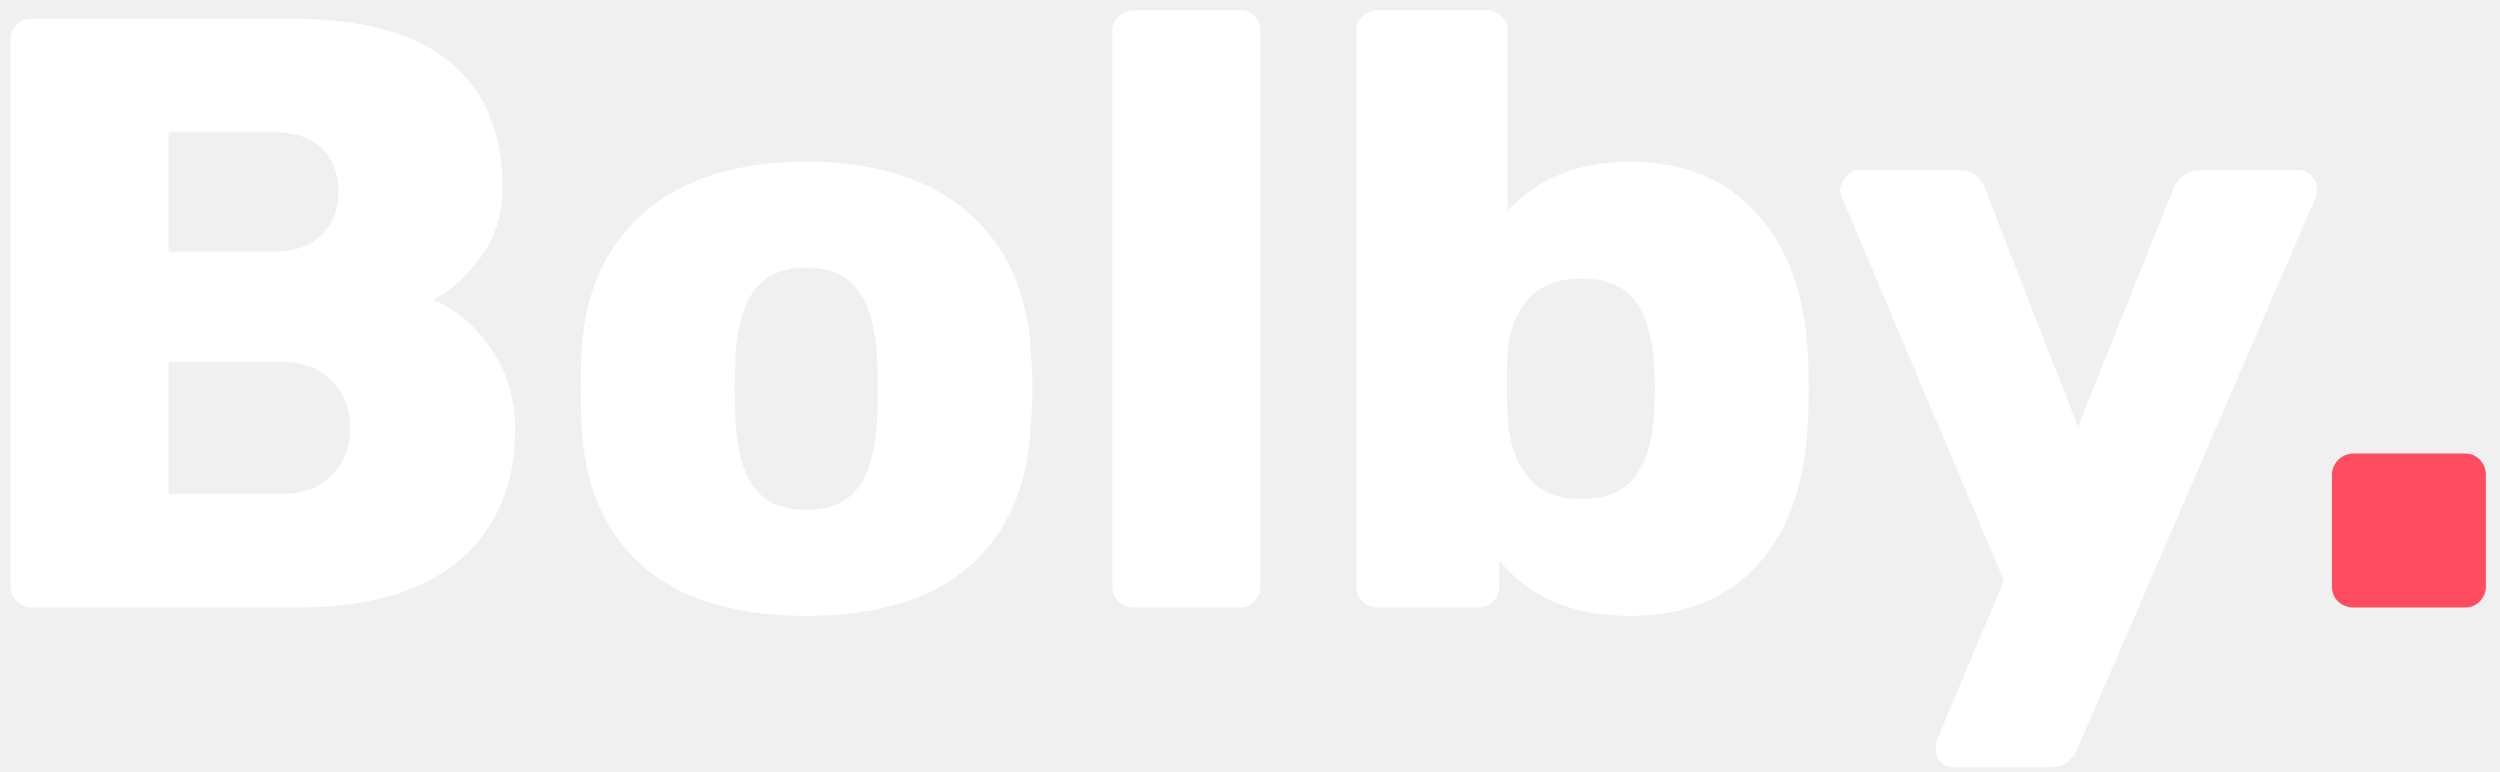
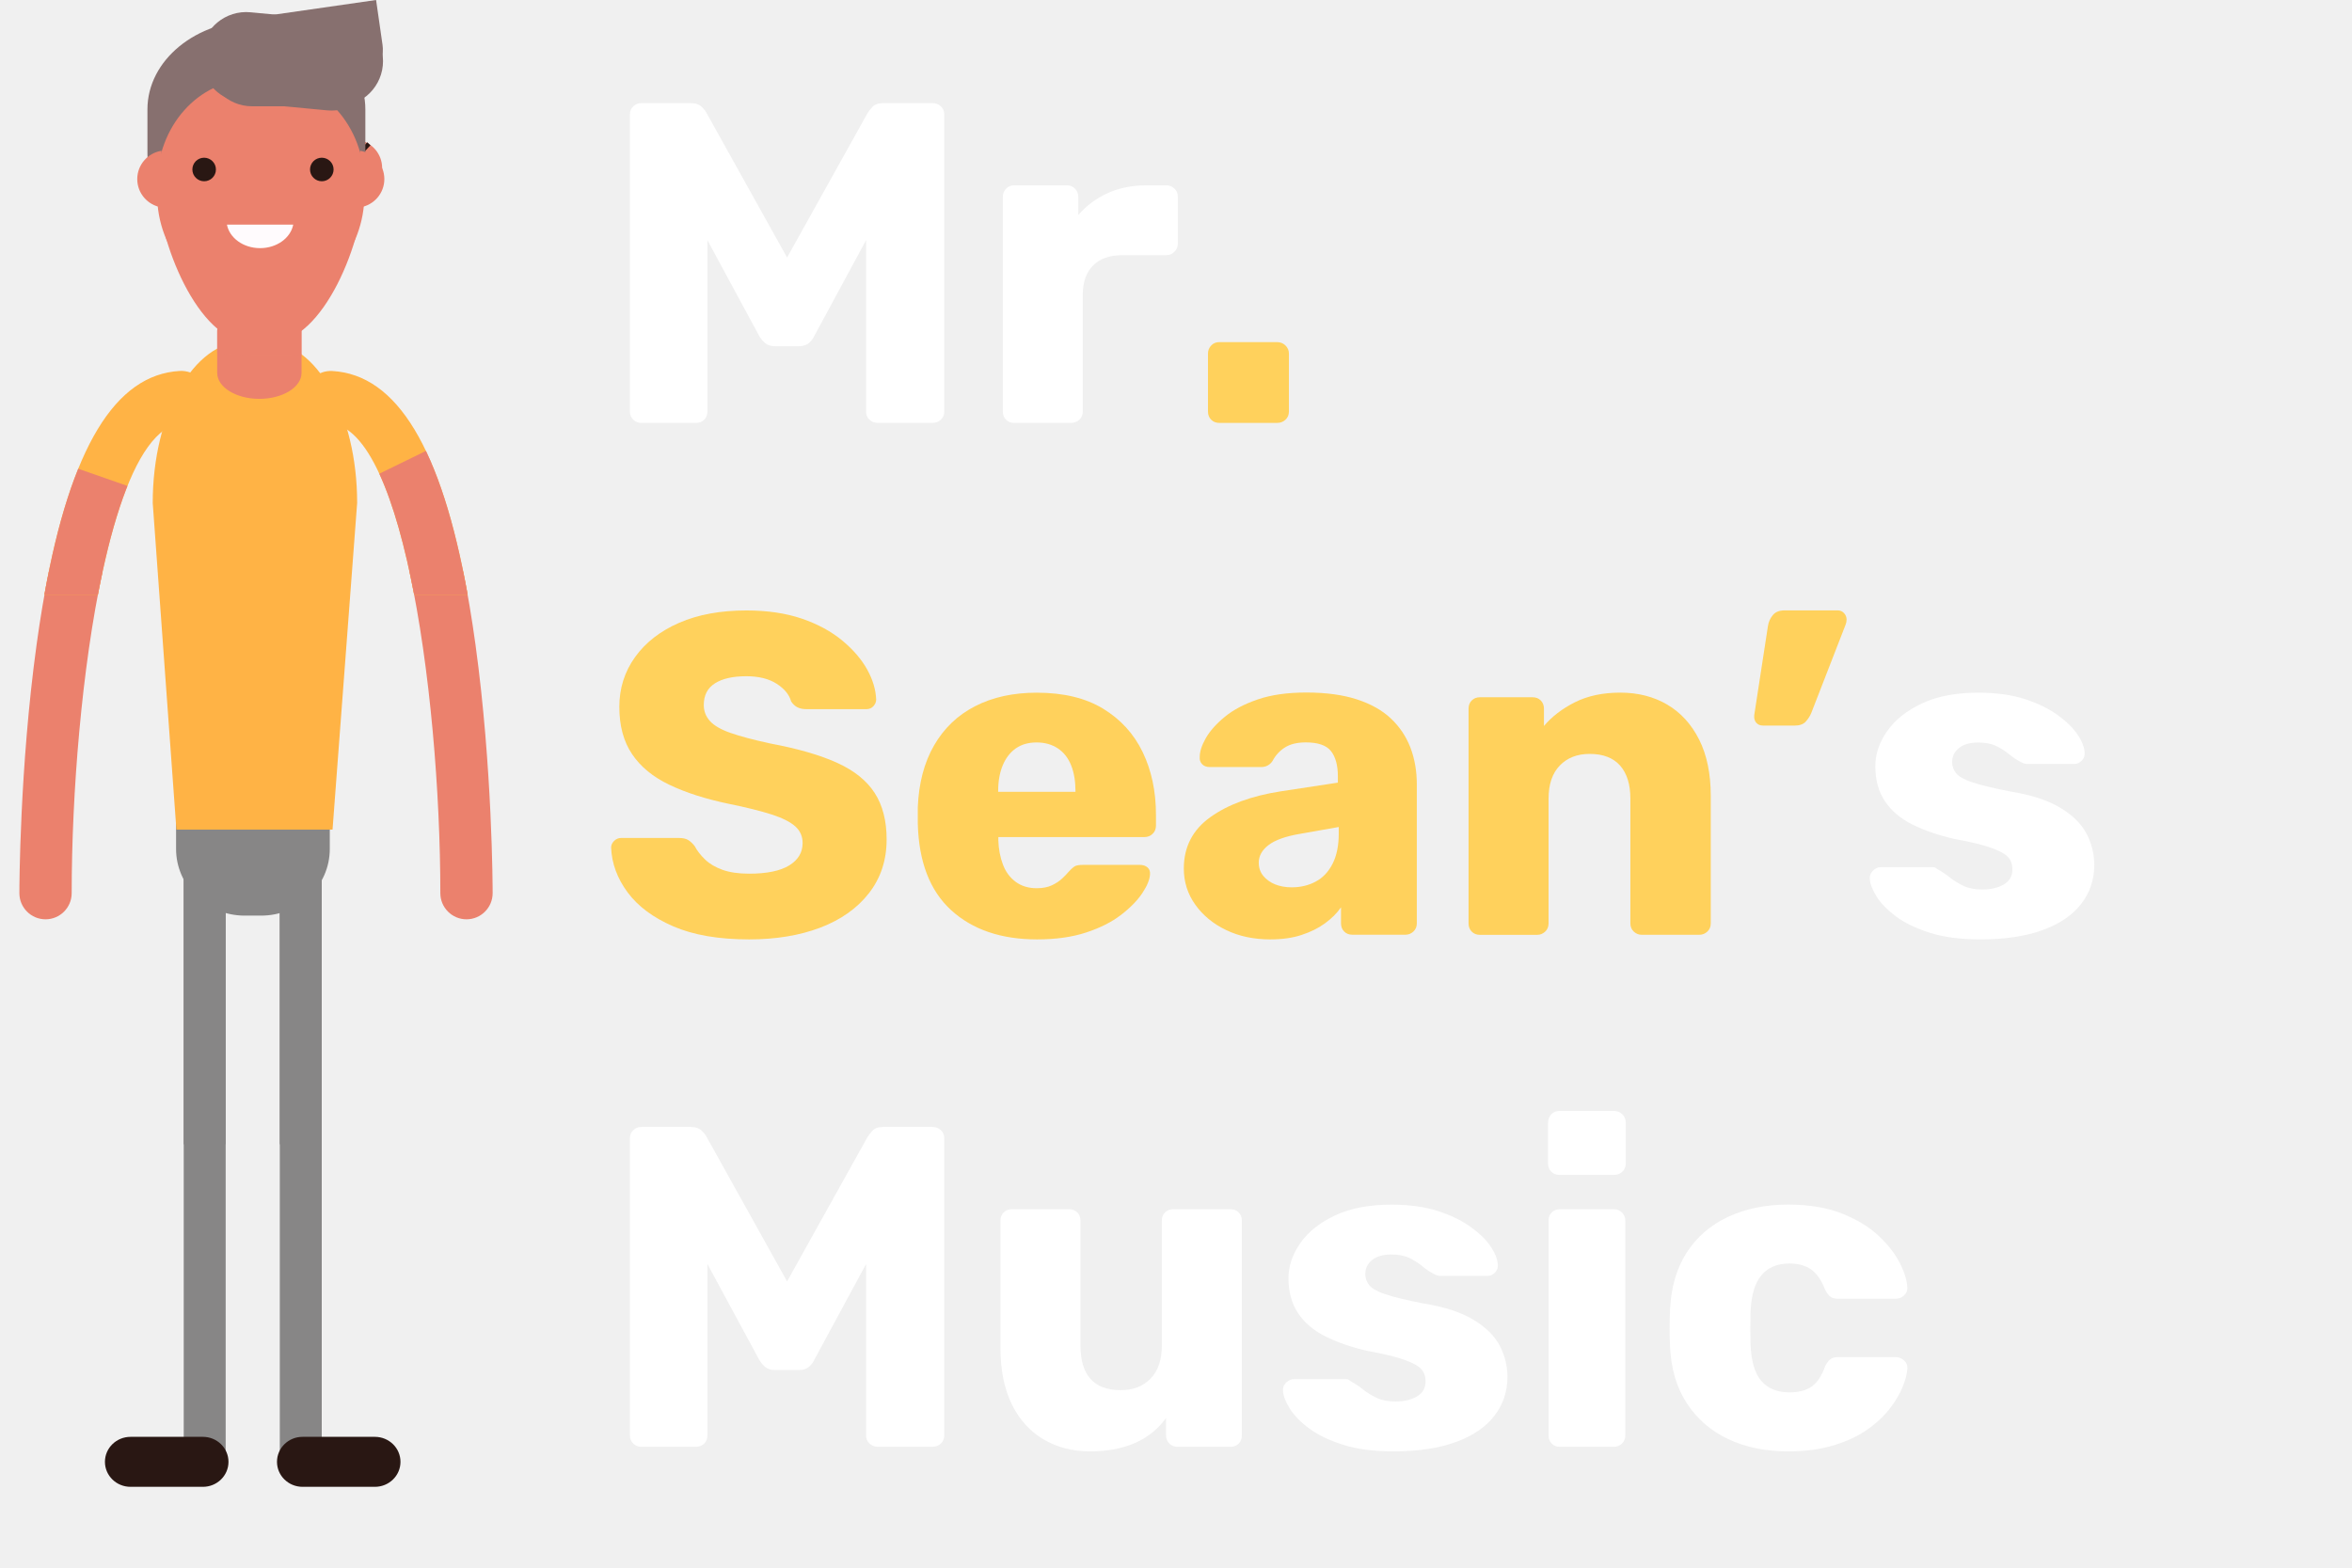
- <svg xmlns="http://www.w3.org/2000/svg" width="107px" height="33px" viewBox="0 0 107 33" version="1.1">
-   <g id="Symbols" stroke="none" stroke-width="1" fill="none" fill-rule="evenodd">
-     <g id="header" transform="translate(-42, -61)" fill-rule="nonzero">
-       <g id="Bolby.">
-         <g transform="translate(42.448, 61.44)">
-           <path d="M12.348,25.56 C15.324,25.56 17.61,24.888 19.206,23.544 C20.802,22.2 21.6,20.316 21.6,17.892 C21.6,16.644 21.264,15.522 20.592,14.526 C19.92,13.53 19.092,12.816 18.108,12.384 C18.852,12 19.53,11.388 20.142,10.548 C20.754,9.708 21.06,8.712 21.06,7.56 C21.06,5.256 20.316,3.48 18.828,2.232 C17.34,0.984 15.072,0.36 12.024,0.36 L12.024,0.36 L0.9,0.36 C0.636,0.36 0.42,0.45 0.252,0.63 C0.084,0.81 0,1.032 0,1.296 L0,1.296 L0,24.66 C0,24.9 0.09,25.11 0.27,25.29 C0.45,25.47 0.66,25.56 0.9,25.56 L0.9,25.56 L12.348,25.56 Z M11.268,10.332 L6.768,10.332 L6.768,5.22 L11.268,5.22 C12.18,5.22 12.87,5.454 13.338,5.922 C13.806,6.39 14.04,6.996 14.04,7.74 C14.04,8.508 13.8,9.132 13.32,9.612 C12.84,10.092 12.156,10.332 11.268,10.332 L11.268,10.332 Z M11.592,20.7 L6.768,20.7 L6.768,15.048 L11.592,15.048 C12.504,15.048 13.224,15.318 13.752,15.858 C14.28,16.398 14.544,17.076 14.544,17.892 C14.544,18.684 14.286,19.35 13.77,19.89 C13.254,20.43 12.528,20.7 11.592,20.7 L11.592,20.7 Z M34.056,25.92 C37.08,25.92 39.402,25.218 41.022,23.814 C42.642,22.41 43.524,20.412 43.668,17.82 C43.716,17.196 43.74,16.656 43.74,16.2 C43.74,15.744 43.716,15.204 43.668,14.58 C43.524,12.036 42.618,10.05 40.95,8.622 C39.282,7.194 36.984,6.48 34.056,6.48 C31.128,6.48 28.83,7.194 27.162,8.622 C25.494,10.05 24.588,12.036 24.444,14.58 C24.42,14.892 24.408,15.432 24.408,16.2 L24.408,16.448 C24.411,17.085 24.423,17.543 24.444,17.82 C24.588,20.412 25.47,22.41 27.09,23.814 C28.71,25.218 31.032,25.92 34.056,25.92 Z M34.056,21.384 C33.072,21.384 32.34,21.078 31.86,20.466 C31.38,19.854 31.104,18.912 31.032,17.64 L31.032,17.64 L30.996,16.2 L31.032,14.76 C31.104,13.512 31.38,12.576 31.86,11.952 C32.34,11.328 33.072,11.016 34.056,11.016 C35.04,11.016 35.772,11.328 36.252,11.952 C36.732,12.576 37.008,13.512 37.08,14.76 C37.104,15 37.116,15.48 37.116,16.2 C37.116,16.92 37.104,17.4 37.08,17.64 C37.008,18.912 36.732,19.854 36.252,20.466 C35.772,21.078 35.04,21.384 34.056,21.384 Z M52.596,25.56 C52.86,25.56 53.076,25.47 53.244,25.29 C53.412,25.11 53.496,24.9 53.496,24.66 L53.496,24.66 L53.496,0.9 C53.496,0.636 53.412,0.42 53.244,0.252 C53.076,0.084 52.86,0 52.596,0 L52.596,0 L48.096,0 C47.832,0 47.61,0.084 47.43,0.252 C47.25,0.42 47.16,0.636 47.16,0.9 L47.16,0.9 L47.16,24.66 C47.16,24.924 47.25,25.14 47.43,25.308 C47.61,25.476 47.832,25.56 48.096,25.56 L48.096,25.56 L52.596,25.56 Z M69.3,25.92 C71.628,25.92 73.458,25.188 74.79,23.724 C76.122,22.26 76.836,20.172 76.932,17.46 C76.956,17.148 76.968,16.728 76.968,16.2 C76.968,15.648 76.956,15.216 76.932,14.904 C76.836,12.288 76.116,10.23 74.772,8.73 C73.428,7.23 71.604,6.48 69.3,6.48 C67.14,6.48 65.4,7.176 64.08,8.568 L64.08,8.568 L64.08,0.9 C64.08,0.636 63.996,0.42 63.828,0.252 C63.66,0.084 63.444,0 63.18,0 L63.18,0 L58.536,0 C58.272,0 58.05,0.084 57.87,0.252 C57.69,0.42 57.6,0.636 57.6,0.9 L57.6,0.9 L57.6,24.66 C57.6,24.924 57.69,25.14 57.87,25.308 C58.05,25.476 58.272,25.56 58.536,25.56 L58.536,25.56 L62.82,25.56 C63.084,25.56 63.3,25.47 63.468,25.29 C63.636,25.11 63.72,24.9 63.72,24.66 L63.72,24.66 L63.72,23.544 C65.016,25.128 66.876,25.92 69.3,25.92 Z M67.212,20.916 C66.18,20.916 65.412,20.586 64.908,19.926 C64.404,19.266 64.128,18.432 64.08,17.424 C64.056,17.088 64.044,16.632 64.044,16.056 L64.045,15.817 C64.048,15.356 64.059,14.991 64.08,14.724 C64.128,13.788 64.41,13.014 64.926,12.402 C65.442,11.79 66.204,11.484 67.212,11.484 C68.292,11.484 69.066,11.802 69.534,12.438 C70.002,13.074 70.272,13.956 70.344,15.084 C70.368,15.324 70.38,15.696 70.38,16.2 C70.38,16.704 70.368,17.076 70.344,17.316 C70.272,18.444 70.002,19.326 69.534,19.962 C69.066,20.598 68.292,20.916 67.212,20.916 Z M87.336,32.4 C87.84,32.4 88.212,32.148 88.452,31.644 L88.452,31.644 L98.64,8.064 C98.688,7.92 98.712,7.764 98.712,7.596 C98.712,7.404 98.634,7.23 98.478,7.074 C98.322,6.918 98.136,6.84 97.92,6.84 L97.92,6.84 L93.672,6.84 C93.192,6.84 92.832,7.092 92.592,7.596 L92.592,7.596 L88.488,17.82 L84.492,7.596 C84.3,7.092 83.952,6.84 83.448,6.84 L83.448,6.84 L79.164,6.84 C78.948,6.84 78.762,6.918 78.606,7.074 C78.45,7.23 78.348,7.428 78.3,7.668 C78.3,7.74 78.336,7.872 78.408,8.064 L78.408,8.064 L85.32,24.408 L82.476,31.176 C82.428,31.32 82.404,31.476 82.404,31.644 C82.404,31.86 82.476,32.04 82.62,32.184 C82.764,32.328 82.944,32.4 83.16,32.4 L83.16,32.4 L87.336,32.4 Z" id="Bolby" fill="#FFFFFF" />
-           <path d="M105.048,25.56 C105.312,25.56 105.528,25.47 105.696,25.29 C105.864,25.11 105.948,24.9 105.948,24.66 L105.948,24.66 L105.948,19.908 C105.948,19.644 105.864,19.422 105.696,19.242 C105.528,19.062 105.312,18.972 105.048,18.972 L105.048,18.972 L100.296,18.972 C100.032,18.972 99.81,19.062 99.63,19.242 C99.45,19.422 99.36,19.644 99.36,19.908 L99.36,19.908 L99.36,24.66 C99.36,24.924 99.45,25.14 99.63,25.308 C99.81,25.476 100.032,25.56 100.296,25.56 L100.296,25.56 L105.048,25.56 Z" id="." fill="#FF4C60" />
+ <svg xmlns="http://www.w3.org/2000/svg" xmlns:xlink="http://www.w3.org/1999/xlink" version="1.1" id="Layer_1" x="0px" y="0px" viewBox="0 0 427.2 284.75" style="enable-background:new 0 0 427.2 284.75;" xml:space="preserve">
+   <style type="text/css">
+ 	.st0{fill:#878686;}
+ 	.st1{fill:#291713;}
+ 	.st2{fill:#FFB345;}
+ 	.st3{fill:#EB816D;}
+ 	.st4{opacity:0.5;fill:#EB816D;}
+ 	.st5{fill:#FFFBFD;}
+ 	.st6{fill:#87706F;}
+ 	.st7{clip-path:url(#SVGID_00000101785965331254390910000002031338568081177984_);fill:#EB816D;}
+ 	.st8{clip-path:url(#SVGID_00000108278545412925578810000007838495688101167032_);fill:#EB816D;}
+ 	.st9{fill:#FFFFFF;}
+ 	.st10{fill:#FFD15C;}
+ </style>
+   <g>
+     <g>
+       <g>
+         <rect x="33.37" y="147.25" class="st0" width="7.62" height="116.99" />
+         <path class="st1" d="M41.5,265.57c0,2.51-2.08,4.54-4.65,4.54H23.71c-2.57,0-4.65-2.03-4.65-4.54l0,0c0-2.51,2.08-4.54,4.65-4.54     h13.13C39.41,261.02,41.5,263.06,41.5,265.57L41.5,265.57z" />
+         <rect x="50.82" y="147.25" class="st0" width="7.62" height="116.99" />
+         <rect x="33.37" y="147.25" class="st0" width="7.62" height="60.63" />
+         <rect x="50.82" y="147.25" class="st0" width="7.62" height="60.63" />
+         <path class="st1" d="M50.31,265.57c0,2.51,2.08,4.54,4.65,4.54h13.13c2.57,0,4.65-2.03,4.65-4.54l0,0c0-2.51-2.08-4.54-4.65-4.54     H54.96C52.39,261.02,50.31,263.06,50.31,265.57L50.31,265.57z" />
+         <path class="st0" d="M31.99,132.97c-0.01,0.16-0.01,0.32-0.01,0.48v20.77c0,6.69,5.59,12.12,12.47,12.12h2.97     c6.89,0,12.48-5.42,12.48-12.12v-20.77c0-0.16-0.01-0.32-0.01-0.48H31.99z" />
+         <path class="st2" d="M60.4,150.72l4.47-59.35c0-16.2-7.42-29.33-16.59-29.33h-3.95c-9.16,0-16.59,13.13-16.59,29.33l4.3,59.35     H60.4z" />
+         <g>
+           <path class="st3" d="M54.77,67.74c0,2.6-3.43,4.72-7.66,4.72l0,0c-4.23,0-7.66-2.11-7.66-4.72v-7.66c0-2.6,3.43-4.72,7.66-4.72      l0,0c4.23,0,7.66,2.11,7.66,4.72V67.74z" />
+           <path class="st4" d="M47.11,55.37c-4.23,0-7.66,2.11-7.66,4.72v4.02c2.01,0.26,4.09,0.4,6.23,0.4h7.18      c0.65,0,1.28-0.03,1.92-0.06v-4.36C54.77,57.48,51.34,55.37,47.11,55.37z" />
+         </g>
+         <g>
+           <path class="st3" d="M8.88,103.82c-0.83,4.07-1.57,8.48-2.23,13.26c-3.09,22.42-3.13,44.26-3.13,45.18      c0,2.62,2.13,4.75,4.75,4.75l0,0c2.62,0,4.75-2.13,4.75-4.75c0-18.1,1.83-40.94,5.61-58.44H8.88z" />
+           <path class="st2" d="M17.78,108.05c1.12-5.89,2.44-11.31,3.97-15.92c3-9.05,6.8-14.98,11.44-15.25c2.62-0.15,4.62-2.4,4.47-5.02      c-0.15-2.62-2.38-4.62-5.02-4.47c-11.73,0.67-19.8,14-24.58,40.65H17.78z" />
+           <path class="st2" d="M3.52,92.07" />
+         </g>
+         <g>
+           <path class="st3" d="M84.13,103.82c0.83,4.07,1.57,8.48,2.23,13.26c3.09,22.42,3.12,44.26,3.12,45.18      c0,2.62-2.13,4.75-4.75,4.75l0,0c-2.62,0-4.75-2.13-4.75-4.75c0-18.1-1.83-40.94-5.61-58.44H84.13z" />
+           <path class="st2" d="M75.23,108.05c-3.32-17.45-8.41-30.76-15.41-31.16c-2.62-0.15-4.62-2.4-4.47-5.02      c0.15-2.62,2.38-4.62,5.01-4.47c11.73,0.67,19.8,14,24.58,40.65H75.23z" />
+         </g>
+         <path class="st1" d="M45,33.47l-0.59-0.54c0.07-0.08,1.76-1.88,3.54-1.65c0.89,0.11,1.63,0.7,2.18,1.73l-0.7,0.38     c-0.43-0.8-0.96-1.24-1.58-1.32C46.7,31.93,45.4,33.03,45,33.47z" />
+         <g>
+           <path class="st3" d="M66.2,33.23c0,10.46-7.53,28.95-16.83,28.95h-4.01c-9.29,0-16.83-18.49-16.83-28.95v-1.8      c0-10.46,7.53-18.93,16.83-18.93h4.01c9.29,0,16.83,8.48,16.83,18.93V33.23z" />
+           <path class="st3" d="M29.74,27.39c-2.49,0.39-4.41,2.54-4.41,5.14c0,2.6,1.91,4.75,4.41,5.14V27.39z" />
+           <path class="st3" d="M65,35.67c2.49-0.39,4.41-2.54,4.41-5.14c0-2.6-1.91-4.75-4.41-5.14V35.67z" />
+           <g>
+             <path class="st1" d="M39.22,30.66c0,1.18-0.96,2.14-2.14,2.14l0,0c-1.18,0-2.14-0.96-2.14-2.14l0,0c0-1.18,0.96-2.14,2.14-2.14       l0,0C38.27,28.52,39.22,29.48,39.22,30.66L39.22,30.66z" />
+             <path class="st1" d="M60.59,30.66c0,1.18-0.96,2.14-2.14,2.14l0,0c-1.18,0-2.14-0.96-2.14-2.14l0,0c0-1.18,0.96-2.14,2.14-2.14       l0,0C59.63,28.52,60.59,29.48,60.59,30.66L60.59,30.66z" />
+             <path class="st5" d="M41.22,40.68c0.46,2.42,2.98,4.27,6.02,4.27c3.04,0,5.55-1.85,6.01-4.27H41.22z" />
+           </g>
+           <path class="st1" d="M40.29,34.8h-5.07c-2.58,0-4.68-2.1-4.68-4.68c0-2.58,2.1-4.68,4.68-4.68h5.07c2.58,0,4.68,2.1,4.68,4.68      C44.96,32.7,42.87,34.8,40.29,34.8z M35.22,26.25c-2.14,0-3.88,1.74-3.88,3.88c0,2.14,1.74,3.88,3.88,3.88h5.07      c2.14,0,3.88-1.74,3.88-3.88c0-2.14-1.74-3.88-3.88-3.88H35.22z" />
+           <path class="st1" d="M58.98,34.8h-5.07c-2.58,0-4.68-2.1-4.68-4.68c0-2.58,2.1-4.68,4.68-4.68h5.07c2.58,0,4.68,2.1,4.68,4.68      C63.66,32.7,61.56,34.8,58.98,34.8z M53.91,26.25c-2.14,0-3.88,1.74-3.88,3.88c0,2.14,1.74,3.88,3.88,3.88h5.07      c2.14,0,3.88-1.74,3.88-3.88c0-2.14-1.74-3.88-3.88-3.88H53.91z" />
+           <rect x="62.39" y="27.72" transform="matrix(0.6829 -0.7305 0.7305 0.6829 0.1078 56.4938)" class="st1" width="5.48" height="0.8" />
+           <rect x="28.94" y="27.13" transform="matrix(0.5545 -0.8322 0.8322 0.5545 -11.1106 37.3598)" class="st1" width="0.8" height="3.85" />
+           <path class="st6" d="M66.36,27.96c0,8.94-8.86,16.19-19.79,16.19l0,0c-10.93,0-19.79-7.25-19.79-16.19v-8.09      c0-8.94,8.86-16.19,19.79-16.19l0,0c10.93,0,19.79,7.25,19.79,16.19V27.96z" />
+           <path class="st3" d="M66.2,35.23c0,10.46-7.53,18.93-16.83,18.93h-4.01c-9.29,0-16.83-8.47-16.83-18.93v-1.8      c0-10.46,7.53-18.93,16.83-18.93h4.01c9.29,0,16.83,8.48,16.83,18.93V35.23z" />
+           <g>
+             <path class="st1" d="M39.22,30.79c0,1.18-0.96,2.14-2.14,2.14l0,0c-1.18,0-2.14-0.96-2.14-2.14l0,0c0-1.18,0.96-2.14,2.14-2.14       l0,0C38.26,28.66,39.22,29.61,39.22,30.79L39.22,30.79z" />
+             <path class="st1" d="M60.59,30.79c0,1.18-0.96,2.14-2.14,2.14l0,0c-1.18,0-2.14-0.96-2.14-2.14l0,0c0-1.18,0.96-2.14,2.14-2.14       l0,0C59.63,28.66,60.59,29.61,60.59,30.79L60.59,30.79z" />
+             <path class="st5" d="M41.22,40.81c0.46,2.42,2.98,4.27,6.02,4.27s5.55-1.85,6.02-4.27H41.22z" />
+           </g>
+           <path class="st3" d="M29.34,27.39c-2.49,0.39-4.41,2.54-4.41,5.14c0,2.6,1.91,4.75,4.41,5.14V27.39z" />
+           <path class="st3" d="M65.4,37.67c2.5-0.39,4.41-2.54,4.41-5.14c0-2.6-1.91-4.75-4.41-5.14V37.67z" />
+           <path class="st6" d="M69.57,11.1c0,4.54-3.68,8.21-8.21,8.21H45.8c-4.54,0-8.21-3.68-8.21-8.21l0,0c0-4.54,3.68-8.21,8.21-8.21      h15.56C65.9,2.88,69.57,6.56,69.57,11.1L69.57,11.1z" />
        </g>
      </g>
    </g>
  </g>
+   <path class="st6" d="M68.4,12.65c-0.43,4.52-4.44,7.83-8.96,7.4l-15.49-1.47c-4.52-0.43-7.83-4.44-7.4-8.95l0,0  c0.43-4.52,4.44-7.83,8.95-7.4L61,3.7C65.52,4.13,68.83,8.14,68.4,12.65L68.4,12.65z" />
+   <path class="st6" d="M69.48,8.15c0.5,3.5-2.05,6.76-5.7,7.29l-19.2,2.76l-1.17-8.15c-0.5-3.5,2.05-6.76,5.7-7.29L68.31,0L69.48,8.15  z" />
+   <path class="st3" d="M427.2,62.14" />
+   <g>
+     <defs>
+       <polygon id="SVGID_1_" points="87.75,76.83 64.87,88.03 66.82,117.52 87.75,114.17   " />
+     </defs>
+     <clipPath id="SVGID_00000097485461571837271970000003489088432251364758_">
+       <use xlink:href="#SVGID_1_" style="overflow:visible;" />
+     </clipPath>
+     <path style="clip-path:url(#SVGID_00000097485461571837271970000003489088432251364758_);fill:#EB816D;" d="M75.23,108.05   c-3.32-17.45-8.41-30.76-15.41-31.16c-2.62-0.15-4.62-2.4-4.47-5.02c0.15-2.62,2.38-4.62,5.01-4.47c11.73,0.67,19.8,14,24.58,40.65   H75.23z" />
+   </g>
+   <g>
+     <defs>
+       <polygon id="SVGID_00000136395914096870374820000015837783264987103140_" points="11.36,84.16 37.18,93.18 22.87,119.87 0,119.87       " />
+     </defs>
+     <clipPath id="SVGID_00000112631534156298050240000009775932424798348197_">
+       <use xlink:href="#SVGID_00000136395914096870374820000015837783264987103140_" style="overflow:visible;" />
+     </clipPath>
+     <path style="clip-path:url(#SVGID_00000112631534156298050240000009775932424798348197_);fill:#EB816D;" d="M17.78,108.05   c1.12-5.89,2.44-11.31,3.97-15.92c3-9.05,6.8-14.98,11.44-15.25c2.62-0.15,4.62-2.4,4.47-5.02c-0.15-2.62-2.38-4.62-5.02-4.47   c-11.73,0.67-19.8,14-24.58,40.65H17.78z" />
+   </g>
+   <g>
+     <g>
+       <path class="st9" d="M116.48,76.83c-0.55,0-1.04-0.19-1.45-0.58c-0.42-0.39-0.62-0.88-0.62-1.49V20.8c0-0.61,0.21-1.11,0.62-1.49    c0.42-0.39,0.9-0.58,1.45-0.58h8.97c0.88,0,1.56,0.24,2.03,0.71c0.47,0.47,0.76,0.84,0.87,1.12l14.61,26.23l14.61-26.23    c0.17-0.28,0.46-0.65,0.87-1.12c0.42-0.47,1.09-0.71,2.03-0.71h8.88c0.61,0,1.12,0.19,1.54,0.58c0.42,0.39,0.62,0.89,0.62,1.49    v53.96c0,0.61-0.21,1.11-0.62,1.49c-0.42,0.39-0.93,0.58-1.54,0.58h-9.88c-0.61,0-1.12-0.19-1.54-0.58    c-0.42-0.39-0.62-0.88-0.62-1.49V43.63l-9.38,17.35c-0.22,0.5-0.55,0.94-1,1.33c-0.44,0.39-1.05,0.58-1.83,0.58h-4.32    c-0.78,0-1.38-0.19-1.83-0.58c-0.44-0.39-0.8-0.83-1.08-1.33l-9.38-17.35v31.13c0,0.61-0.19,1.11-0.58,1.49    c-0.39,0.39-0.89,0.58-1.49,0.58H116.48z" />
+       <path class="st9" d="M184.22,76.83c-0.61,0-1.11-0.19-1.49-0.58c-0.39-0.39-0.58-0.88-0.58-1.49V35.74c0-0.55,0.19-1.04,0.58-1.45    c0.39-0.42,0.88-0.62,1.49-0.62h9.55c0.61,0,1.11,0.21,1.5,0.62c0.39,0.42,0.58,0.9,0.58,1.45v3.32c1.49-1.71,3.28-3.04,5.35-3.98    c2.08-0.94,4.41-1.41,7.01-1.41h3.65c0.55,0,1.04,0.19,1.45,0.58c0.42,0.39,0.62,0.89,0.62,1.49v8.55c0,0.55-0.21,1.04-0.62,1.45    s-0.9,0.62-1.45,0.62h-8.05c-2.27,0-4.03,0.62-5.27,1.87c-1.25,1.25-1.87,3-1.87,5.27v21.25c0,0.61-0.21,1.11-0.62,1.49    c-0.42,0.39-0.93,0.58-1.54,0.58H184.22z" />
+       <path class="st10" d="M221.49,76.83c-0.61,0-1.11-0.19-1.5-0.58c-0.39-0.39-0.58-0.88-0.58-1.49V64.22c0-0.55,0.19-1.04,0.58-1.45    c0.39-0.42,0.88-0.62,1.5-0.62h10.46c0.61,0,1.12,0.21,1.54,0.62s0.62,0.9,0.62,1.45v10.54c0,0.61-0.21,1.11-0.62,1.49    c-0.42,0.39-0.93,0.58-1.54,0.58H221.49z" />
+       <path class="st10" d="M136.07,170.66c-5.53,0-10.13-0.79-13.78-2.37c-3.65-1.58-6.42-3.64-8.3-6.18    c-1.88-2.54-2.88-5.26-2.99-8.14c0-0.44,0.18-0.84,0.54-1.2c0.36-0.36,0.79-0.54,1.29-0.54h10.46c0.77,0,1.37,0.14,1.78,0.42    c0.42,0.28,0.79,0.64,1.12,1.08c0.44,0.83,1.06,1.63,1.87,2.41c0.8,0.78,1.85,1.4,3.15,1.87c1.3,0.47,2.92,0.71,4.86,0.71    c3.21,0,5.63-0.5,7.26-1.49c1.63-1,2.45-2.35,2.45-4.07c0-1.22-0.44-2.23-1.33-3.03c-0.89-0.8-2.31-1.52-4.28-2.16    c-1.96-0.63-4.58-1.29-7.84-1.95c-4.21-0.88-7.79-2.03-10.75-3.45c-2.96-1.41-5.22-3.26-6.77-5.56c-1.55-2.3-2.32-5.16-2.32-8.59    c0-3.37,0.95-6.39,2.86-9.05c1.91-2.66,4.58-4.73,8.01-6.23c3.43-1.49,7.5-2.24,12.2-2.24c3.82,0,7.18,0.5,10.09,1.49    c2.91,1,5.35,2.33,7.35,3.99c1.99,1.66,3.5,3.42,4.52,5.27c1.02,1.85,1.56,3.67,1.62,5.44c0,0.44-0.17,0.84-0.5,1.2    c-0.33,0.36-0.75,0.54-1.25,0.54h-10.96c-0.61,0-1.13-0.11-1.58-0.33c-0.44-0.22-0.83-0.58-1.16-1.08    c-0.33-1.22-1.2-2.28-2.62-3.2c-1.41-0.91-3.25-1.37-5.52-1.37c-2.44,0-4.33,0.43-5.69,1.29c-1.36,0.86-2.03,2.17-2.03,3.94    c0,1.11,0.37,2.08,1.12,2.91s1.99,1.55,3.74,2.16c1.74,0.61,4.14,1.25,7.18,1.91c5.04,0.94,9.1,2.12,12.2,3.53    c3.1,1.41,5.37,3.24,6.81,5.48c1.44,2.24,2.16,5.05,2.16,8.43c0,3.76-1.07,7.01-3.2,9.75c-2.13,2.74-5.08,4.83-8.84,6.27    C145.26,169.94,140.94,170.66,136.07,170.66z" />
+       <path class="st10" d="M188.37,170.66c-6.53,0-11.73-1.77-15.61-5.31c-3.87-3.54-5.89-8.8-6.06-15.77c0-0.39,0-0.88,0-1.49    c0-0.61,0-1.08,0-1.41c0.17-4.37,1.15-8.12,2.95-11.25c1.8-3.13,4.29-5.51,7.47-7.14c3.18-1.63,6.9-2.45,11.17-2.45    c4.87,0,8.9,0.97,12.08,2.91c3.18,1.94,5.58,4.57,7.18,7.89c1.6,3.32,2.41,7.11,2.41,11.37v1.99c0,0.61-0.21,1.11-0.62,1.49    c-0.42,0.39-0.9,0.58-1.45,0.58h-26.56c0,0.06,0,0.14,0,0.25c0,0.11,0,0.22,0,0.33c0.05,1.61,0.33,3.07,0.83,4.4    s1.27,2.38,2.32,3.15c1.05,0.78,2.32,1.16,3.82,1.16c1.11,0,2.03-0.18,2.78-0.54c0.75-0.36,1.37-0.77,1.87-1.25    c0.5-0.47,0.88-0.87,1.16-1.2c0.5-0.55,0.9-0.9,1.2-1.04c0.3-0.14,0.79-0.21,1.45-0.21h10.29c0.55,0,1.01,0.15,1.37,0.46    c0.36,0.3,0.51,0.73,0.46,1.29c-0.06,0.94-0.53,2.08-1.41,3.4c-0.89,1.33-2.17,2.64-3.86,3.94c-1.69,1.3-3.81,2.37-6.35,3.2    C194.7,170.25,191.74,170.66,188.37,170.66z M181.31,143.85h14.03v-0.17c0-1.77-0.26-3.32-0.79-4.65    c-0.53-1.33-1.33-2.35-2.41-3.07c-1.08-0.72-2.37-1.08-3.86-1.08s-2.75,0.36-3.78,1.08c-1.02,0.72-1.81,1.74-2.37,3.07    c-0.55,1.33-0.83,2.88-0.83,4.65V143.85z" />
+       <path class="st10" d="M230.71,170.66c-2.99,0-5.66-0.57-8.01-1.7c-2.35-1.13-4.22-2.67-5.6-4.61c-1.38-1.94-2.08-4.12-2.08-6.56    c0-3.93,1.6-7.04,4.82-9.34c3.21-2.3,7.47-3.86,12.78-4.69l10.38-1.58v-1.16c0-1.99-0.42-3.51-1.25-4.57    c-0.83-1.05-2.35-1.58-4.57-1.58c-1.55,0-2.81,0.3-3.78,0.91c-0.97,0.61-1.73,1.44-2.28,2.49c-0.5,0.72-1.19,1.08-2.08,1.08h-9.3    c-0.61,0-1.08-0.18-1.41-0.54c-0.33-0.36-0.47-0.79-0.42-1.29c0-1,0.37-2.14,1.12-3.45c0.75-1.3,1.9-2.59,3.45-3.86    c1.55-1.27,3.54-2.32,5.98-3.15c2.43-0.83,5.37-1.25,8.8-1.25c3.6,0,6.67,0.42,9.21,1.25c2.54,0.83,4.61,1.99,6.18,3.49    c1.58,1.49,2.75,3.25,3.53,5.27c0.77,2.02,1.16,4.25,1.16,6.68v25.24c0,0.61-0.21,1.11-0.62,1.49c-0.42,0.39-0.9,0.58-1.45,0.58    h-9.63c-0.61,0-1.11-0.19-1.49-0.58c-0.39-0.39-0.58-0.88-0.58-1.49v-2.91c-0.72,1.05-1.69,2.02-2.91,2.91    c-1.22,0.89-2.64,1.59-4.28,2.12C234.76,170.4,232.86,170.66,230.71,170.66z M234.61,161.2c1.6,0,3.06-0.34,4.36-1.04    c1.3-0.69,2.32-1.77,3.07-3.24c0.75-1.47,1.12-3.31,1.12-5.52v-1.16l-7.06,1.25c-2.6,0.44-4.5,1.12-5.69,2.03    c-1.19,0.91-1.78,1.98-1.78,3.2c0,0.94,0.28,1.74,0.83,2.41c0.55,0.66,1.27,1.18,2.16,1.54C232.5,161.02,233.5,161.2,234.61,161.2    z" />
+       <path class="st10" d="M268.81,169.83c-0.61,0-1.11-0.19-1.49-0.58c-0.39-0.39-0.58-0.88-0.58-1.49v-39.02    c0-0.61,0.19-1.11,0.58-1.49c0.39-0.39,0.88-0.58,1.49-0.58h9.55c0.61,0,1.11,0.19,1.49,0.58c0.39,0.39,0.58,0.89,0.58,1.49v3.15    c1.44-1.71,3.32-3.15,5.64-4.32c2.33-1.16,5.06-1.74,8.22-1.74c3.21,0,6.05,0.72,8.51,2.16c2.46,1.44,4.4,3.56,5.81,6.35    c1.41,2.79,2.12,6.21,2.12,10.25v23.16c0,0.61-0.21,1.11-0.62,1.49c-0.42,0.39-0.9,0.58-1.45,0.58H298.2    c-0.55,0-1.04-0.19-1.45-0.58c-0.42-0.39-0.62-0.88-0.62-1.49V145.1c0-2.6-0.62-4.61-1.87-6.02c-1.25-1.41-3.09-2.12-5.52-2.12    c-2.27,0-4.08,0.71-5.44,2.12c-1.36,1.41-2.03,3.42-2.03,6.02v22.66c0,0.61-0.21,1.11-0.62,1.49c-0.42,0.39-0.9,0.58-1.45,0.58    H268.81z" />
+       <path class="st10" d="M320.2,131.81c-0.5,0-0.9-0.17-1.2-0.5c-0.3-0.33-0.43-0.8-0.37-1.41l2.49-16.19    c0.11-0.72,0.4-1.37,0.87-1.95c0.47-0.58,1.18-0.87,2.12-0.87h9.71c0.44,0,0.82,0.17,1.12,0.5c0.3,0.33,0.46,0.72,0.46,1.16    c0,0.33-0.06,0.64-0.17,0.91L329,129.49c-0.22,0.55-0.55,1.08-1,1.58c-0.44,0.5-1.13,0.75-2.08,0.75H320.2z" />
+       <path class="st9" d="M359.71,170.66c-3.6,0-6.66-0.4-9.17-1.2c-2.52-0.8-4.57-1.78-6.14-2.95s-2.75-2.37-3.53-3.61    c-0.78-1.25-1.19-2.31-1.25-3.2c-0.06-0.61,0.14-1.12,0.58-1.54c0.44-0.42,0.91-0.62,1.41-0.62h9.46c0.17,0,0.3,0.03,0.42,0.08    c0.11,0.06,0.28,0.17,0.5,0.33c0.72,0.39,1.44,0.87,2.16,1.45c0.72,0.58,1.55,1.09,2.49,1.54c0.94,0.44,2.08,0.66,3.4,0.66    c1.55,0,2.85-0.3,3.9-0.91c1.05-0.61,1.58-1.52,1.58-2.74c0-0.88-0.25-1.62-0.75-2.2s-1.51-1.15-3.03-1.7    c-1.52-0.55-3.81-1.11-6.85-1.66c-2.88-0.66-5.4-1.54-7.55-2.61c-2.16-1.08-3.82-2.49-4.98-4.23c-1.16-1.74-1.74-3.86-1.74-6.35    c0-2.21,0.72-4.34,2.16-6.39c1.44-2.05,3.54-3.72,6.31-5.02c2.77-1.3,6.17-1.95,10.21-1.95c3.21,0,5.99,0.37,8.34,1.12    c2.35,0.75,4.34,1.7,5.98,2.86c1.63,1.16,2.86,2.35,3.69,3.57c0.83,1.22,1.27,2.33,1.33,3.32c0.05,0.55-0.11,1.04-0.5,1.45    c-0.39,0.42-0.83,0.62-1.33,0.62h-8.63c-0.22,0-0.44-0.04-0.66-0.12c-0.22-0.08-0.42-0.18-0.58-0.29    c-0.66-0.33-1.33-0.77-1.99-1.33c-0.66-0.55-1.44-1.05-2.32-1.49c-0.89-0.44-1.99-0.66-3.32-0.66c-1.49,0-2.66,0.33-3.49,1    s-1.25,1.52-1.25,2.57c0,0.72,0.23,1.38,0.71,1.99c0.47,0.61,1.44,1.16,2.91,1.66c1.47,0.5,3.75,1.05,6.85,1.66    c3.82,0.61,6.86,1.59,9.13,2.95c2.27,1.36,3.87,2.93,4.81,4.73c0.94,1.8,1.41,3.69,1.41,5.69c0,2.66-0.79,5.01-2.37,7.06    c-1.58,2.05-3.92,3.64-7.02,4.77C367.9,170.1,364.14,170.66,359.71,170.66z" />
+       <path class="st9" d="M116.48,262.84c-0.55,0-1.04-0.19-1.45-0.58c-0.42-0.39-0.62-0.88-0.62-1.49V206.8    c0-0.61,0.21-1.11,0.62-1.49c0.42-0.39,0.9-0.58,1.45-0.58h8.97c0.88,0,1.56,0.24,2.03,0.71c0.47,0.47,0.76,0.84,0.87,1.12    l14.61,26.23l14.61-26.23c0.17-0.28,0.46-0.65,0.87-1.12c0.42-0.47,1.09-0.71,2.03-0.71h8.88c0.61,0,1.12,0.2,1.54,0.58    c0.42,0.39,0.62,0.89,0.62,1.49v53.96c0,0.61-0.21,1.11-0.62,1.49c-0.42,0.39-0.93,0.58-1.54,0.58h-9.88    c-0.61,0-1.12-0.19-1.54-0.58c-0.42-0.39-0.62-0.88-0.62-1.49v-31.13l-9.38,17.35c-0.22,0.5-0.55,0.94-1,1.33    c-0.44,0.39-1.05,0.58-1.83,0.58h-4.32c-0.78,0-1.38-0.19-1.83-0.58c-0.44-0.39-0.8-0.83-1.08-1.33l-9.38-17.35v31.13    c0,0.61-0.19,1.11-0.58,1.49c-0.39,0.39-0.89,0.58-1.49,0.58H116.48z" />
+       <path class="st9" d="M198,263.67c-3.16,0-5.96-0.72-8.43-2.16c-2.46-1.44-4.39-3.56-5.77-6.35c-1.38-2.79-2.08-6.21-2.08-10.25    v-23.16c0-0.61,0.19-1.11,0.58-1.49c0.39-0.39,0.88-0.58,1.49-0.58h10.38c0.61,0,1.11,0.19,1.5,0.58    c0.39,0.39,0.58,0.89,0.58,1.49v22.66c0,5.42,2.43,8.14,7.31,8.14c2.27,0,4.08-0.71,5.44-2.12c1.36-1.41,2.03-3.42,2.03-6.02    v-22.66c0-0.61,0.19-1.11,0.58-1.49c0.39-0.39,0.88-0.58,1.5-0.58h10.38c0.61,0,1.11,0.19,1.49,0.58    c0.39,0.39,0.58,0.89,0.58,1.49v39.02c0,0.61-0.19,1.11-0.58,1.49c-0.39,0.39-0.89,0.58-1.49,0.58h-9.63    c-0.55,0-1.04-0.19-1.45-0.58c-0.42-0.39-0.62-0.88-0.62-1.49v-3.16c-1.44,1.99-3.31,3.5-5.6,4.52    C203.88,263.15,201.15,263.67,198,263.67z" />
+       <path class="st9" d="M253.12,263.67c-3.6,0-6.66-0.4-9.17-1.2c-2.52-0.8-4.57-1.78-6.14-2.95c-1.58-1.16-2.75-2.37-3.53-3.61    c-0.78-1.25-1.19-2.31-1.25-3.2c-0.06-0.61,0.14-1.12,0.58-1.54c0.44-0.42,0.91-0.62,1.41-0.62h9.46c0.17,0,0.3,0.03,0.42,0.08    c0.11,0.06,0.28,0.17,0.5,0.33c0.72,0.39,1.44,0.87,2.16,1.45c0.72,0.58,1.55,1.09,2.49,1.54c0.94,0.44,2.08,0.66,3.4,0.66    c1.55,0,2.85-0.3,3.9-0.91c1.05-0.61,1.58-1.52,1.58-2.74c0-0.88-0.25-1.62-0.75-2.2s-1.51-1.15-3.03-1.7    c-1.52-0.55-3.81-1.11-6.85-1.66c-2.88-0.66-5.4-1.54-7.55-2.61c-2.16-1.08-3.82-2.49-4.98-4.23c-1.16-1.74-1.74-3.86-1.74-6.35    c0-2.21,0.72-4.34,2.16-6.39c1.44-2.05,3.54-3.72,6.31-5.02c2.77-1.3,6.17-1.95,10.21-1.95c3.21,0,5.99,0.37,8.34,1.12    c2.35,0.75,4.34,1.7,5.98,2.86c1.63,1.16,2.86,2.35,3.69,3.57c0.83,1.22,1.27,2.33,1.33,3.32c0.05,0.55-0.11,1.04-0.5,1.45    c-0.39,0.42-0.83,0.62-1.33,0.62h-8.63c-0.22,0-0.44-0.04-0.66-0.12c-0.22-0.08-0.42-0.18-0.58-0.29    c-0.66-0.33-1.33-0.77-1.99-1.33c-0.66-0.55-1.44-1.05-2.32-1.49c-0.89-0.44-1.99-0.66-3.32-0.66c-1.49,0-2.66,0.33-3.49,1    s-1.25,1.52-1.25,2.57c0,0.72,0.23,1.38,0.71,1.99c0.47,0.61,1.44,1.16,2.91,1.66c1.47,0.5,3.75,1.05,6.85,1.66    c3.82,0.61,6.86,1.59,9.13,2.95c2.27,1.36,3.87,2.93,4.81,4.73c0.94,1.8,1.41,3.69,1.41,5.69c0,2.66-0.79,5.01-2.37,7.06    c-1.58,2.05-3.92,3.64-7.02,4.77C261.31,263.1,257.55,263.67,253.12,263.67z" />
+       <path class="st9" d="M283.25,213.44c-0.61,0-1.11-0.19-1.49-0.58c-0.39-0.39-0.58-0.88-0.58-1.49v-7.39    c0-0.61,0.19-1.12,0.58-1.54c0.39-0.42,0.88-0.62,1.49-0.62h9.88c0.61,0,1.12,0.21,1.54,0.62s0.62,0.93,0.62,1.54v7.39    c0,0.61-0.21,1.11-0.62,1.49c-0.42,0.39-0.93,0.58-1.54,0.58H283.25z M283.34,262.84c-0.61,0-1.11-0.19-1.49-0.58    c-0.39-0.39-0.58-0.88-0.58-1.49v-39.02c0-0.61,0.19-1.11,0.58-1.49c0.39-0.39,0.88-0.58,1.49-0.58h9.8    c0.55,0,1.04,0.19,1.45,0.58c0.42,0.39,0.62,0.89,0.62,1.49v39.02c0,0.61-0.21,1.11-0.62,1.49c-0.42,0.39-0.9,0.58-1.45,0.58    H283.34z" />
+       <path class="st9" d="M324.76,263.67c-4.1,0-7.72-0.75-10.88-2.24c-3.15-1.49-5.66-3.67-7.51-6.52c-1.85-2.85-2.86-6.27-3.03-10.25    c-0.06-0.88-0.08-2-0.08-3.36c0-1.36,0.03-2.48,0.08-3.36c0.17-4.04,1.16-7.48,2.99-10.34c1.83-2.85,4.33-5.02,7.51-6.52    c3.18-1.49,6.82-2.24,10.92-2.24c3.82,0,7.08,0.54,9.8,1.62c2.71,1.08,4.93,2.42,6.64,4.03c1.71,1.61,3,3.25,3.86,4.94    c0.86,1.69,1.31,3.17,1.37,4.44c0.05,0.55-0.14,1.04-0.58,1.45c-0.44,0.42-0.94,0.62-1.5,0.62h-10.54c-0.61,0-1.08-0.14-1.41-0.42    c-0.33-0.28-0.64-0.69-0.91-1.25c-0.66-1.71-1.51-2.93-2.53-3.65c-1.02-0.72-2.34-1.08-3.94-1.08c-2.21,0-3.92,0.72-5.11,2.16    c-1.19,1.44-1.84,3.65-1.95,6.64c-0.06,2.21-0.06,4.18,0,5.89c0.11,3.04,0.76,5.26,1.95,6.64c1.19,1.38,2.89,2.08,5.11,2.08    c1.71,0,3.07-0.36,4.07-1.08c1-0.72,1.8-1.94,2.41-3.65c0.28-0.55,0.58-0.97,0.91-1.25c0.33-0.28,0.8-0.42,1.41-0.42h10.54    c0.55,0,1.05,0.21,1.5,0.62c0.44,0.42,0.63,0.9,0.58,1.45c-0.06,0.94-0.33,2.03-0.83,3.28c-0.5,1.25-1.27,2.56-2.32,3.94    c-1.05,1.38-2.42,2.67-4.11,3.86c-1.69,1.19-3.72,2.15-6.1,2.86C330.68,263.3,327.92,263.67,324.76,263.67z" />
+     </g>
+   </g>
</svg>
